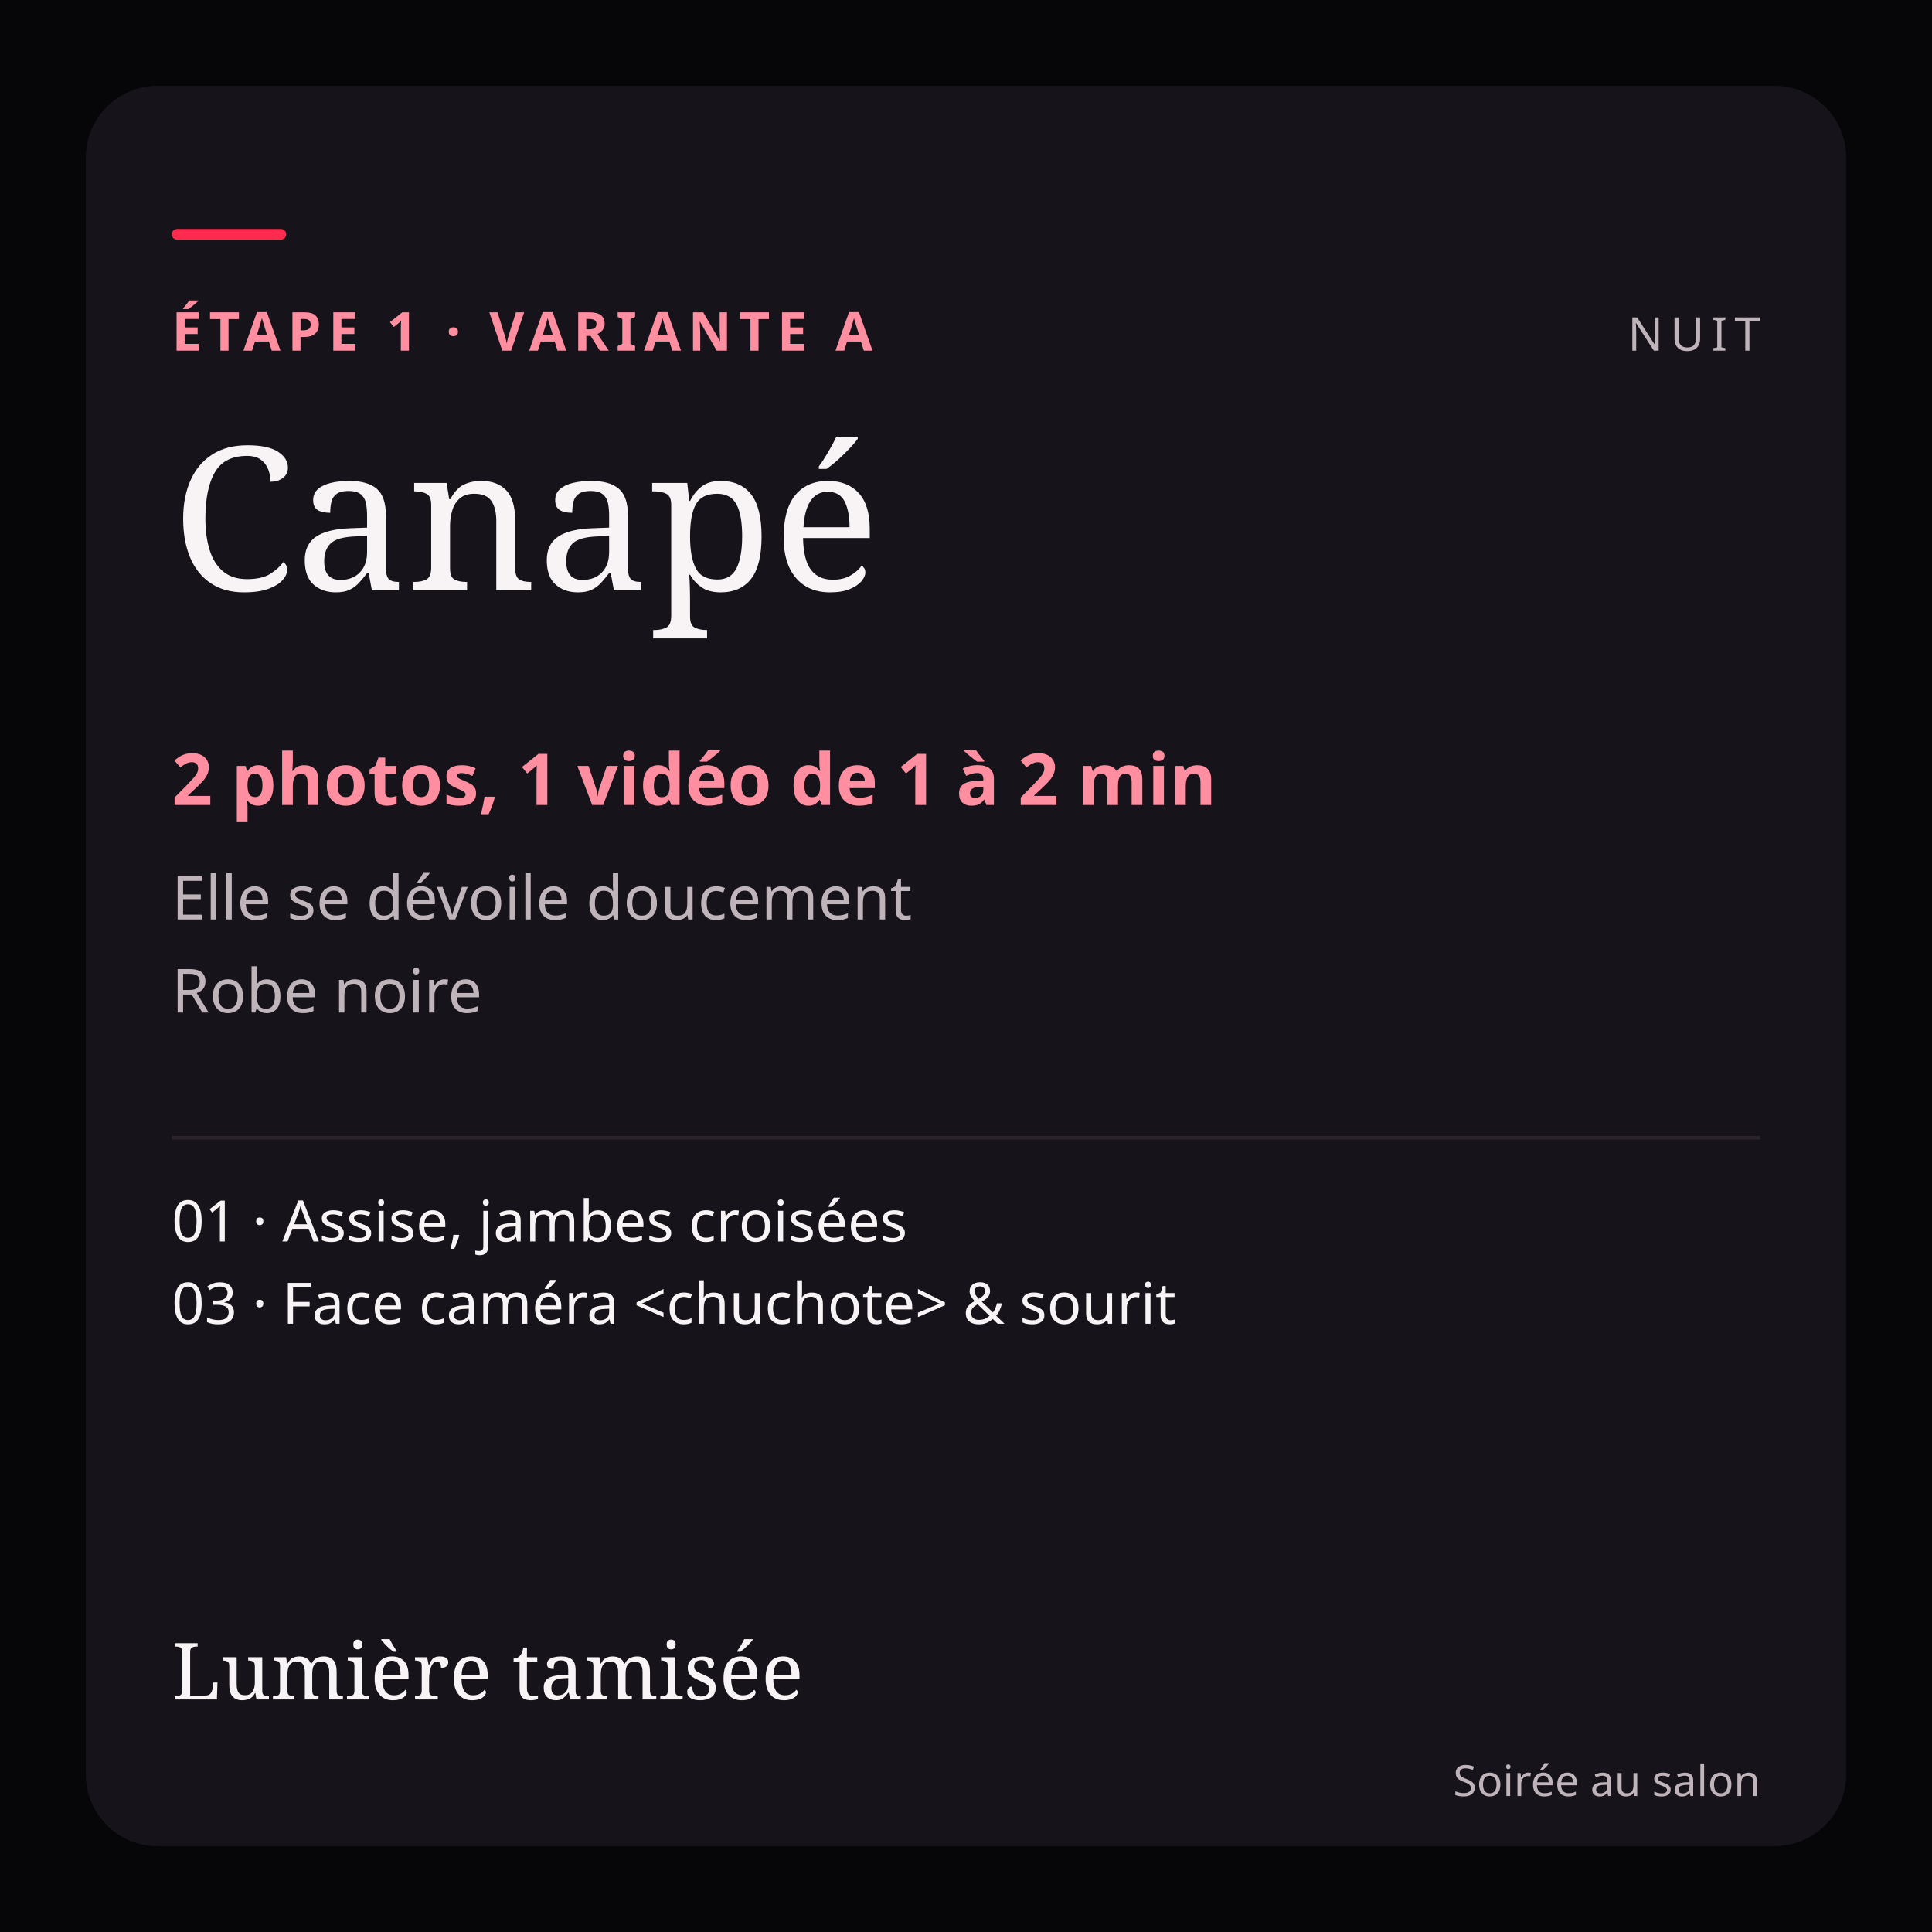
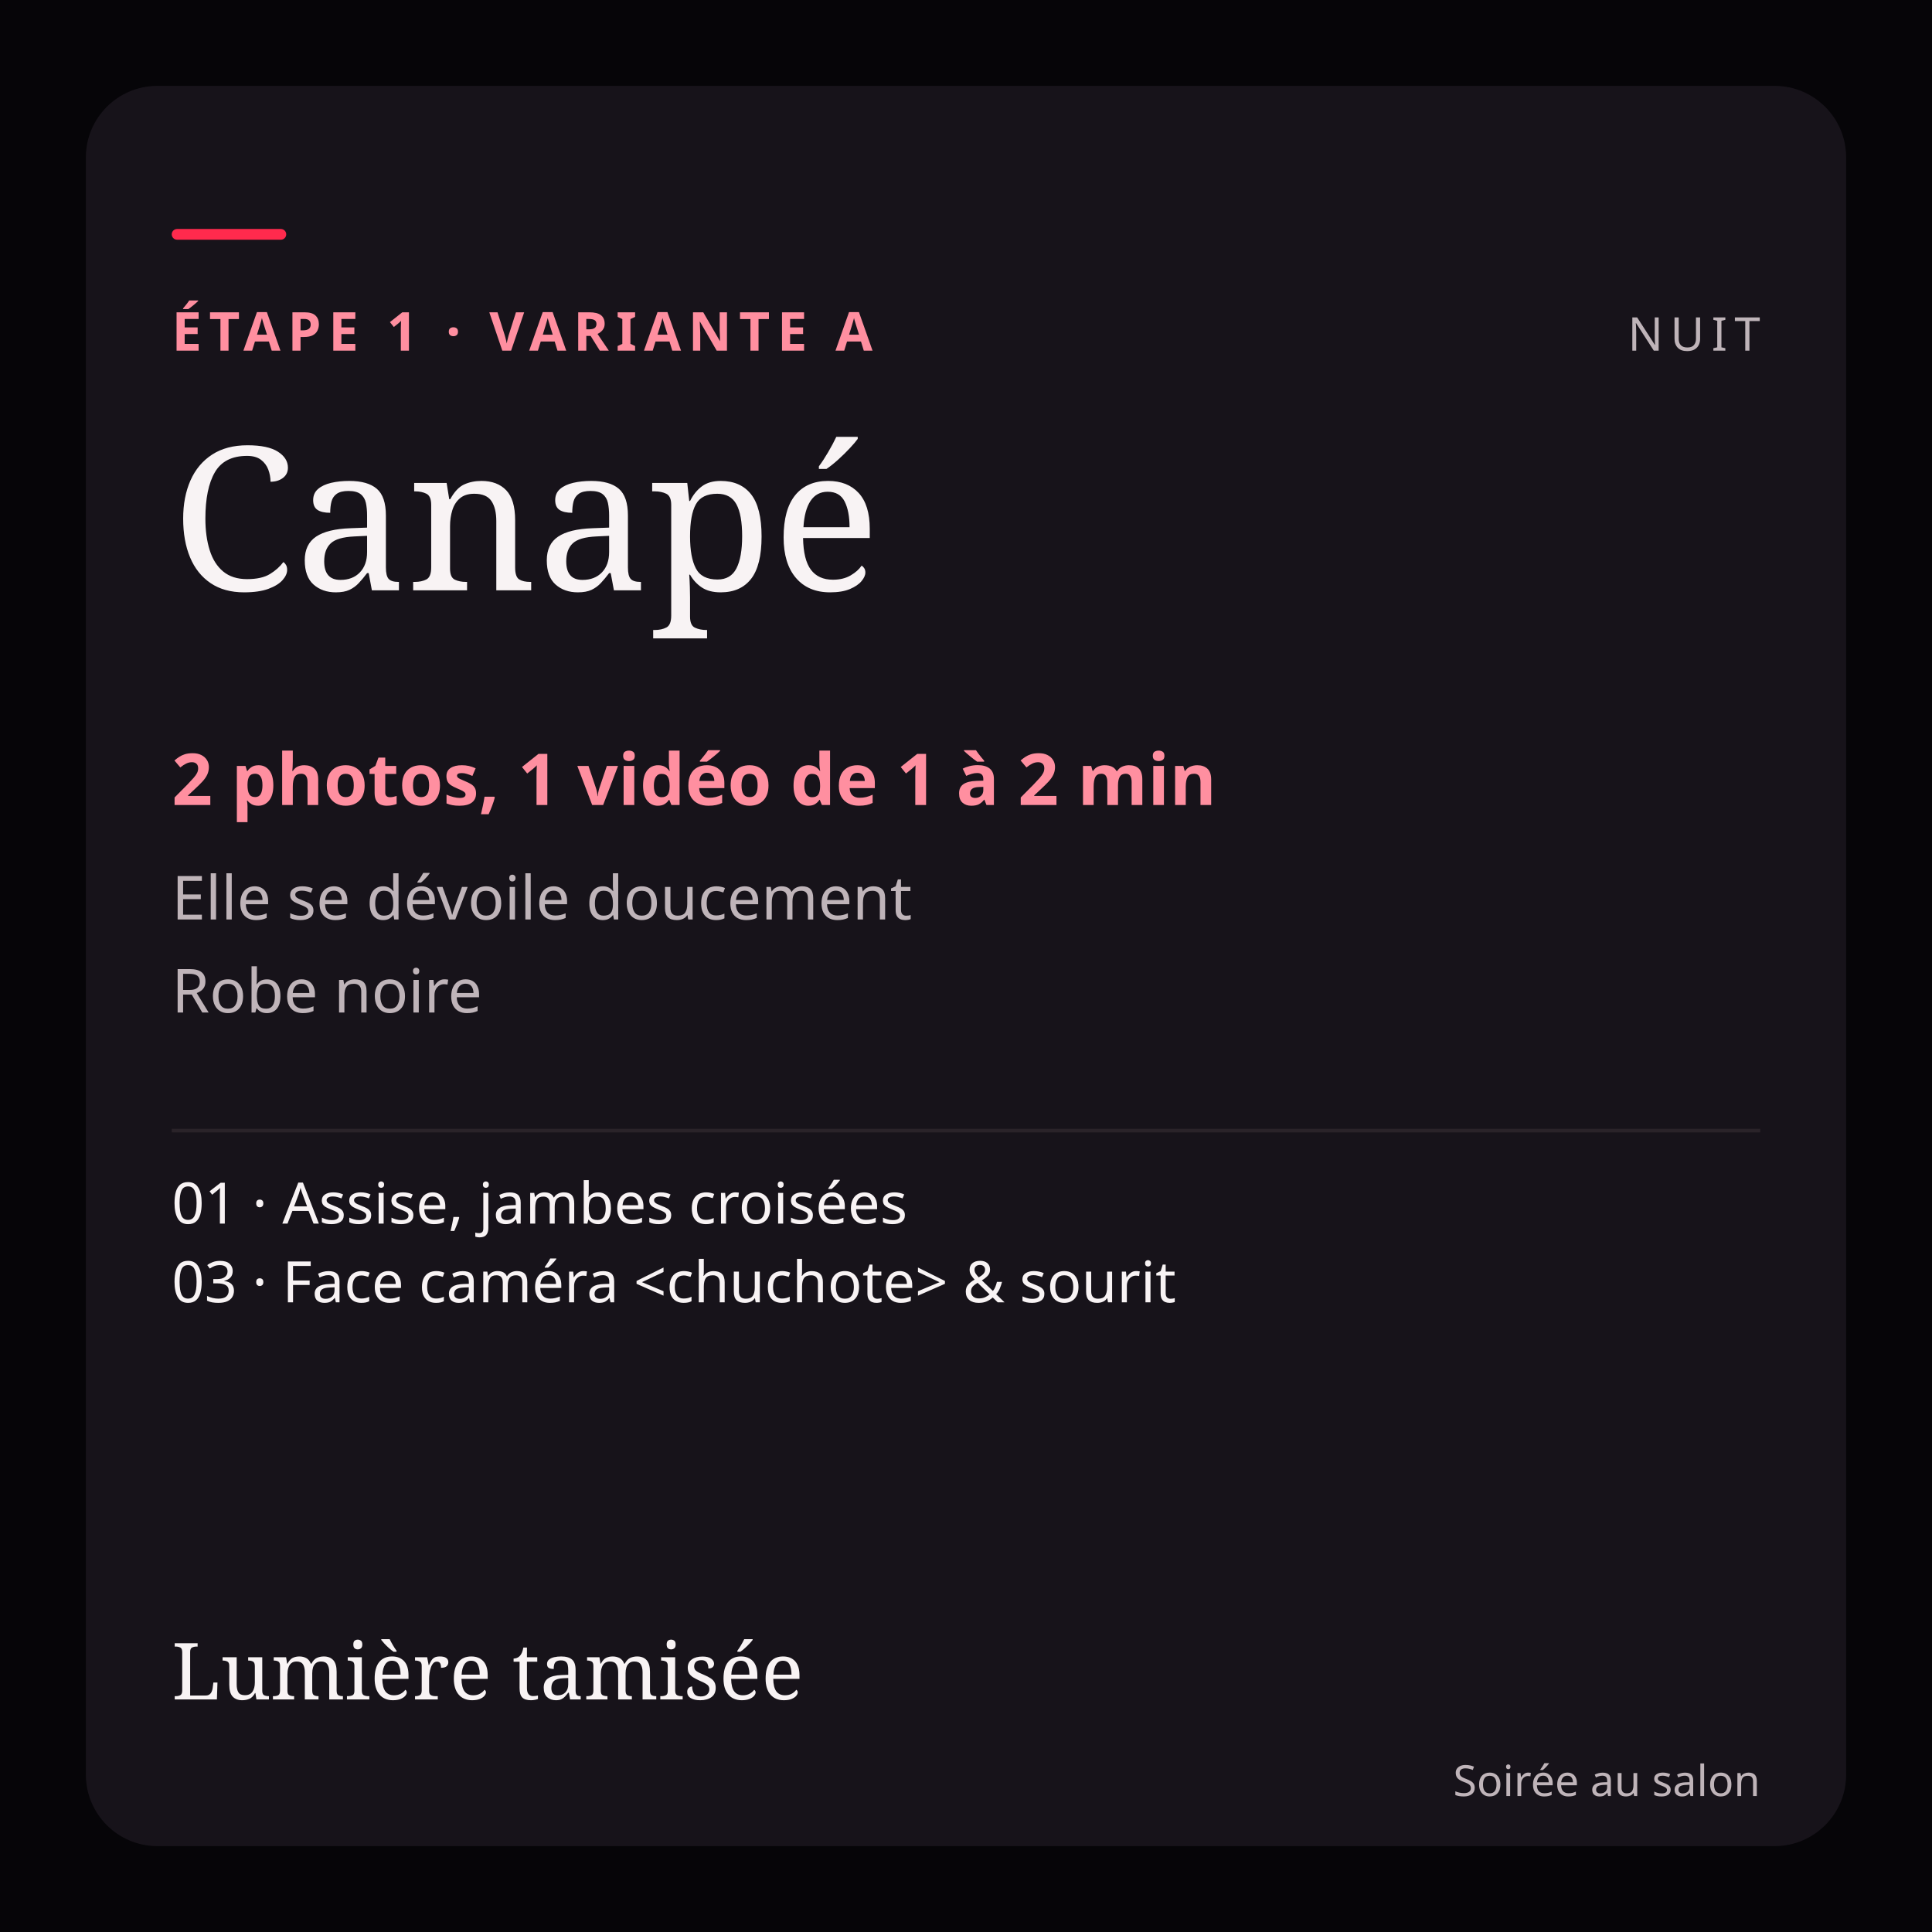
<svg xmlns="http://www.w3.org/2000/svg" width="1080" height="1080" viewBox="0 0 1080 1080">
  <rect width="1080" height="1080" fill="#060508" />
  <rect x="48" y="48" width="984" height="984" rx="40" fill="#17131a" />
  <rect x="96" y="128" width="64" height="6" rx="3" fill="#ff2a4d" />
  <text x="96" y="196" font-family="'Geist', sans-serif" font-size="30" font-weight="600" fill="#ff8fa0" letter-spacing="4">ÉTAPE 1 · VARIANTE A</text>
  <text x="984" y="196" font-family="'Geist', sans-serif" font-size="26" font-weight="500" fill="#bfb4b9" letter-spacing="4" text-anchor="end">NUIT</text>
  <text x="96" y="330" font-family="'Instrument Serif', serif" font-size="112" font-weight="400" fill="#f8f3f4">Canapé</text>
  <text x="96" y="450" font-family="'Geist', sans-serif" font-size="40" font-weight="600" fill="#ff8fa0">2 photos, 1 vidéo de 1 à 2 min</text>
  <text x="96" y="514" font-family="'Geist', sans-serif" font-size="34" font-weight="400" fill="#bfb4b9">Elle se dévoile doucement</text>
  <text x="96" y="566" font-family="'Geist', sans-serif" font-size="34" font-weight="400" fill="#bfb4b9">Robe noire</text>
-   <line x1="96" y1="636" x2="984" y2="636" stroke="#2a2329" stroke-width="2" />
-   <text x="96" y="694" font-family="'Geist', sans-serif" font-size="32" font-weight="400" fill="#f8f3f4">01 · Assise, jambes croisées</text>
-   <text x="96" y="740" font-family="'Geist', sans-serif" font-size="32" font-weight="400" fill="#f8f3f4">03 · Face caméra &lt;chuchote&gt; &amp; sourit</text>
+   <line x1="96" y1="632" x2="984" y2="632" stroke="#2a2329" stroke-width="2" />
+   <text x="96" y="684" font-family="'Geist', sans-serif" font-size="32" font-weight="400" fill="#f8f3f4">01 · Assise, jambes croisées</text>
+   <text x="96" y="728" font-family="'Geist', sans-serif" font-size="32" font-weight="400" fill="#f8f3f4">03 · Face caméra &lt;chuchote&gt; &amp; sourit</text>
  <text x="96" y="950" font-family="'Instrument Serif', serif" font-size="44" font-weight="400" fill="#f8f3f4">Lumière tamisée</text>
  <text x="984" y="1004" font-family="'Geist', sans-serif" font-size="24" font-weight="400" fill="#bfb4b9" text-anchor="end">Soirée au salon</text>
</svg>
